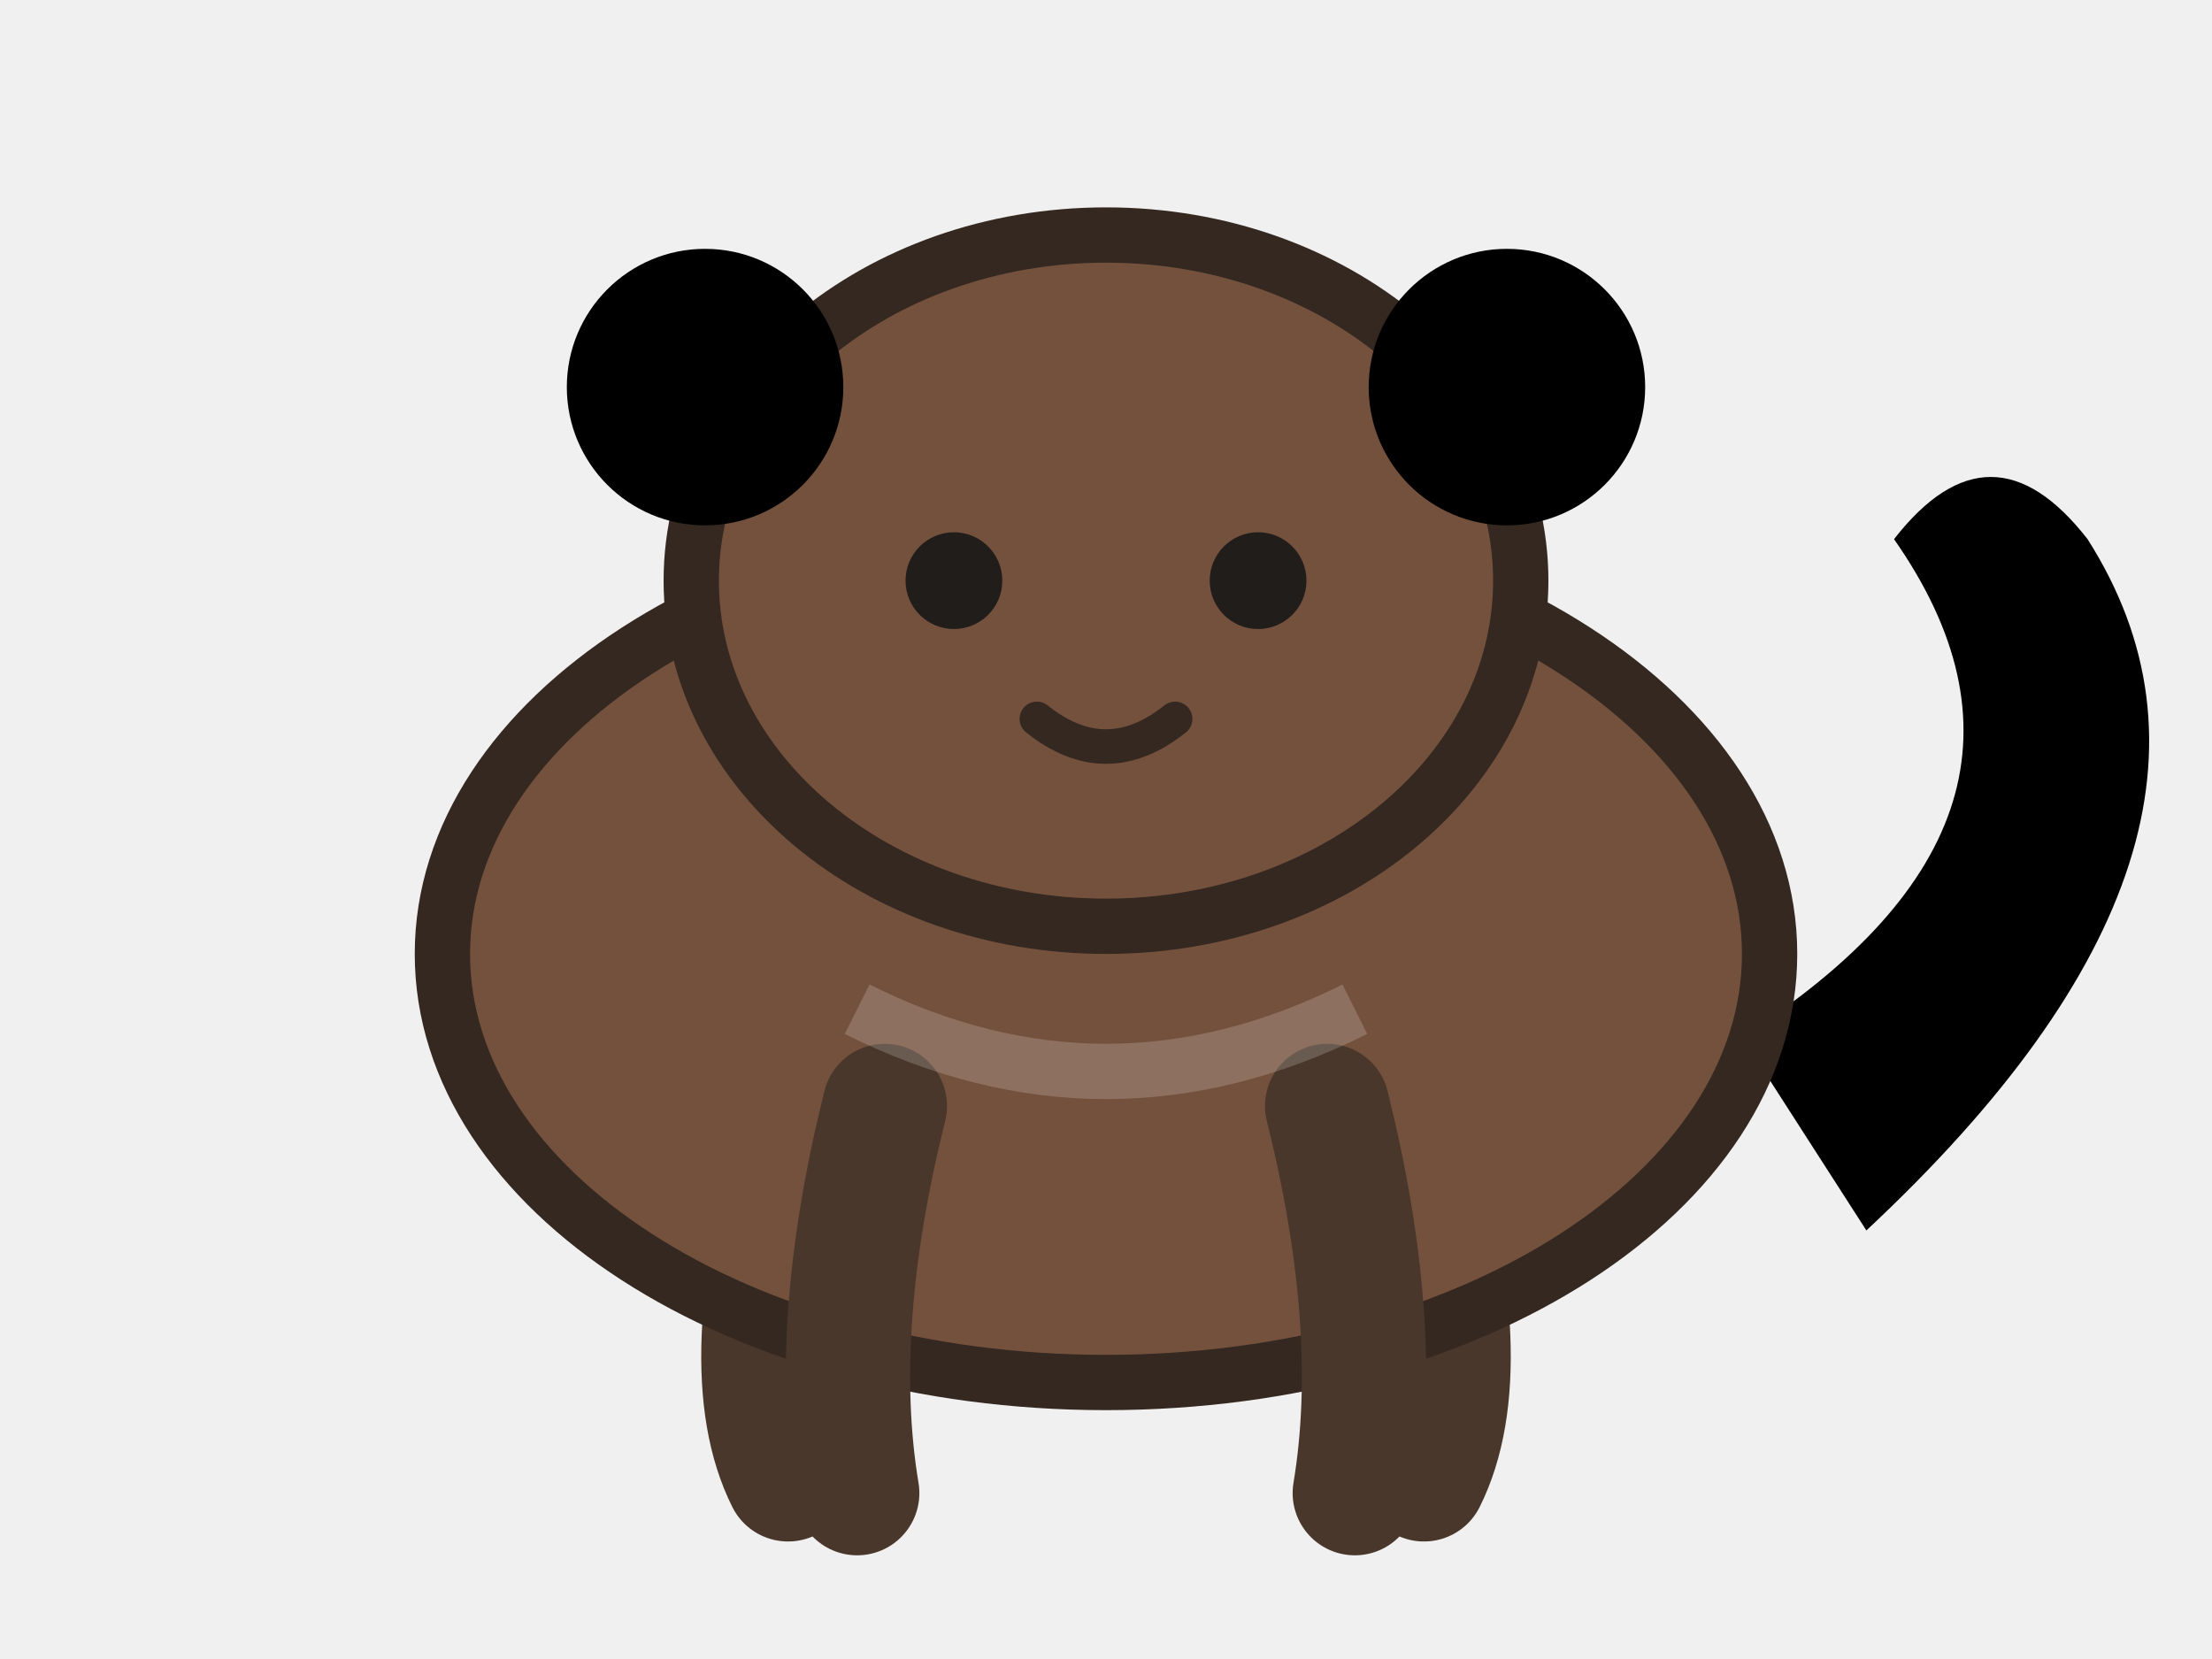
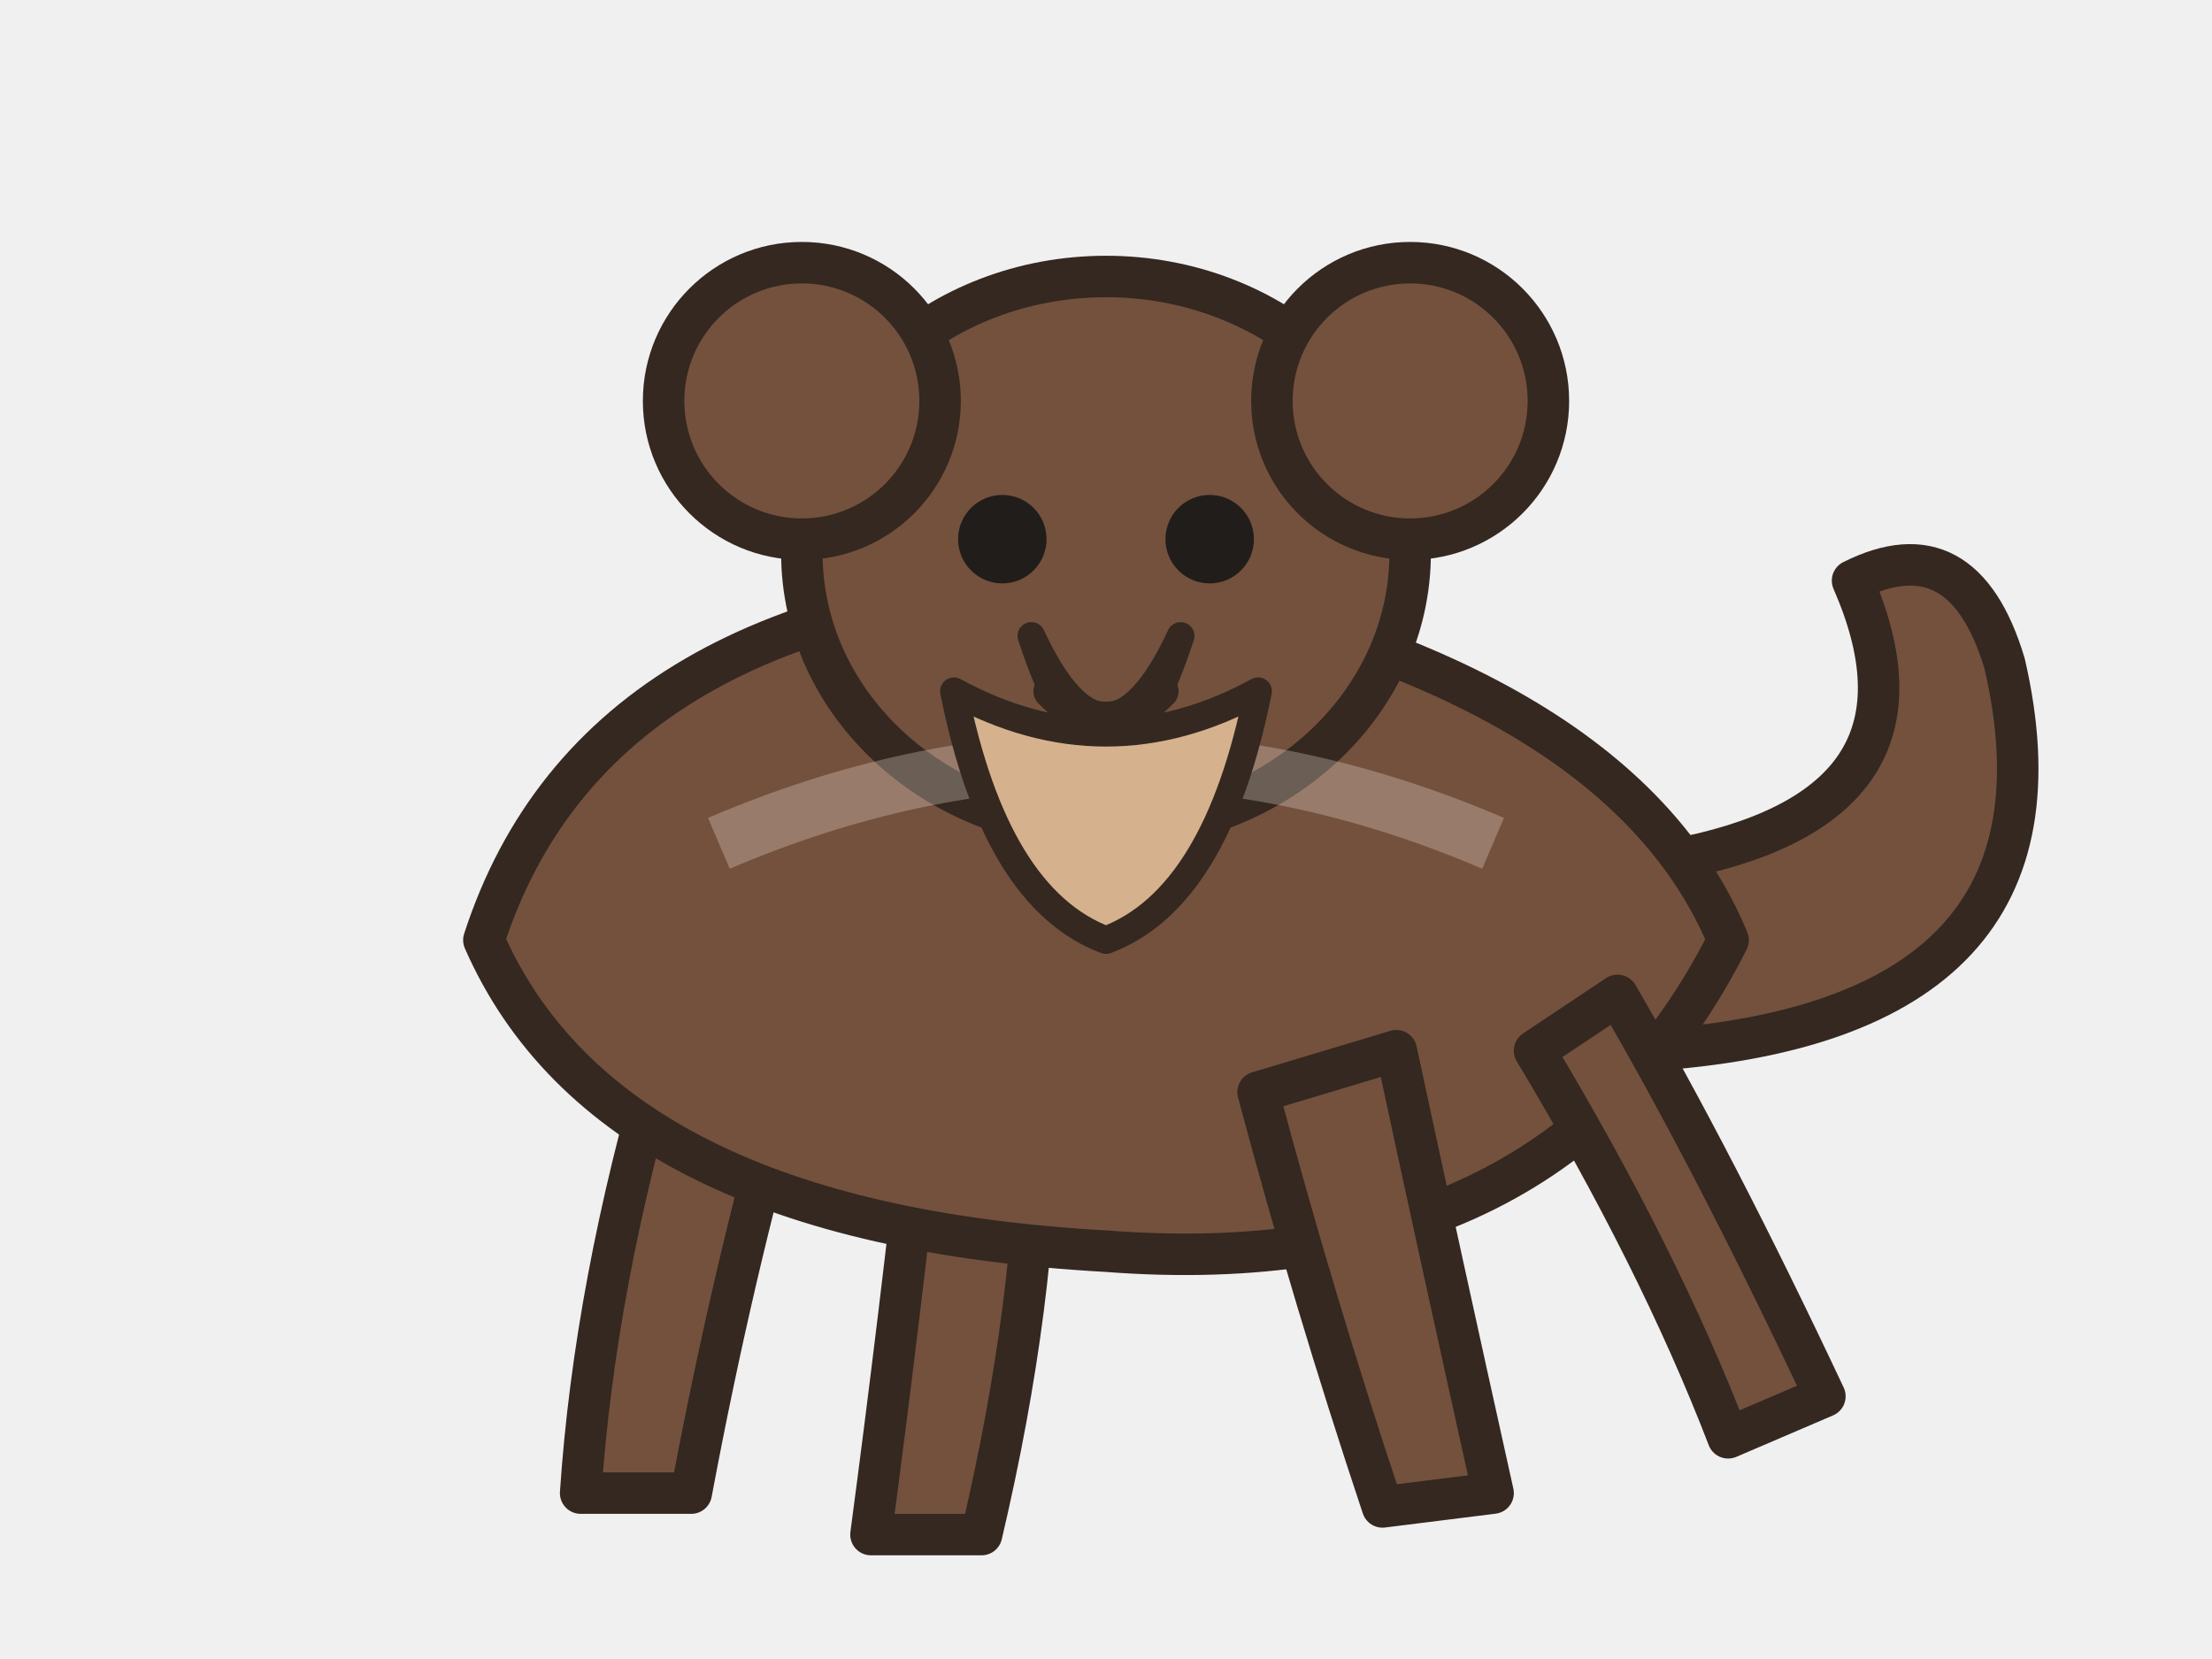
<svg xmlns="http://www.w3.org/2000/svg" viewBox="0 0 160 120" role="img" aria-label="monkey pet master artwork">
  <g id="pet-root">
    <g id="tail">
-       <path d="M135 89 Q165 61 151 39 Q144 30 137 39 Q151 59 126 75" />
+       <path d="M119 76 Q151 74 145 48 Q142 38 134 42 Q141 58 122 62 Q112 65 116 73 Z" fill="#74513d" stroke="#342820" stroke-width="3" stroke-linejoin="round" />
    </g>
    <g id="hind-legs">
-       <path d="M58 82 Q53 99 57 107" fill="none" stroke="#49372b" stroke-width="9" stroke-linecap="round" />
-       <path d="M102 82 Q107 99 103 107" fill="none" stroke="#49372b" stroke-width="9" stroke-linecap="round" />
+       <path d="M48 76 Q43 93 42 108 L50 108 Q53 92 57 78 Z" fill="#74513d" stroke="#342820" stroke-width="3" stroke-linejoin="round" />
+       <path d="M67 78 Q65 96 63 111 L71 111 Q75 94 75 80 Z" fill="#74513d" stroke="#342820" stroke-width="3" stroke-linejoin="round" />
    </g>
    <g id="body">
-       <ellipse cx="80" cy="69" rx="48" ry="31" fill="#74513d" stroke="#342820" stroke-width="4" />
+       <path d="M 35 68 Q 43.1 43.0 80 41.8 Q 116.9 48.5 125 68 Q 112.4 93.0 80 90.5 Q 44.0 88.5 35 68 Z" fill="#74513d" stroke="#342820" stroke-width="3" stroke-linejoin="round" />
    </g>
    <g id="front-legs">
-       <path d="M64 80 Q60 96 62 108" fill="none" stroke="#49372b" stroke-width="9" stroke-linecap="round" />
-       <path d="M96 80 Q100 96 98 108" fill="none" stroke="#49372b" stroke-width="9" stroke-linecap="round" />
+       <path d="M91 79 Q95 94 100 109 L108 108 Q104 90 101 76 Z" fill="#74513d" stroke="#342820" stroke-width="3" stroke-linejoin="round" />
+       <path d="M111 76 Q120 91 125 104 L132 101 Q124 84 117 72 Z" fill="#74513d" stroke="#342820" stroke-width="3" stroke-linejoin="round" />
    </g>
    <g id="neck">
-       <path d="M60 54 Q62 33 80 29 Q98 33 100 54" fill="#74513d" stroke="#342820" stroke-width="4" />
+       <path d="M 65.7 55 Q 67.9 35.0 80 35.0 Q 92.1 35.0 94.3 55 Z" fill="#74513d" stroke="#342820" stroke-width="3" stroke-linejoin="round" />
    </g>
    <g id="head">
-       <ellipse cx="80" cy="42" rx="30" ry="25" fill="#74513d" stroke="#342820" stroke-width="4" />
-       <circle cx="51" cy="28" r="10" />
-       <circle cx="109" cy="28" r="10" />
+       <ellipse cx="80" cy="40" rx="22" ry="20" fill="#74513d" stroke="#342820" stroke-width="3" />
+       <circle cx="58" cy="29" r="10" fill="#74513d" stroke="#342820" stroke-width="3" />
+       <circle cx="102" cy="29" r="10" fill="#74513d" stroke="#342820" stroke-width="3" />
+       <path d="M 74.6 46 Q80 57.6 85.4 46 Q80 62.4 74.6 46 Z" fill="#d7b89a" stroke="#342820" stroke-width="2" stroke-linejoin="round" />
    </g>
    <g id="face">
-       <circle cx="69" cy="42" r="3.5" fill="#211d1b" />
-       <circle cx="91" cy="42" r="3.5" fill="#211d1b" />
-       <path d="M75 52 Q80 56 85 52" fill="none" stroke="#342820" stroke-width="2.5" stroke-linecap="round" />
+       <circle cx="72.5" cy="39" r="3.2" fill="#211d1b" />
+       <circle cx="87.5" cy="39" r="3.2" fill="#211d1b" />
+       <path d="M76 50 Q80 54 84 50" fill="none" stroke="#342820" stroke-width="2.5" stroke-linecap="round" />
    </g>
    <g id="species-surface">
-    
-   </g>
+       <path d="M52 61 Q80 49 108 61" fill="none" stroke="#f4eadf" stroke-width="4" opacity=".28" />
+     </g>
    <g id="markings">
-       <path d="M62 73 Q80 82 98 73" fill="none" stroke="#ffffff" stroke-opacity=".18" stroke-width="4" />
+       <path d="M69 50 Q80 56 91 50 Q88 65 80 68 Q72 65 69 50 Z" fill="#d5b18d" stroke="#342820" stroke-width="2" stroke-linejoin="round" />
    </g>
  </g>
</svg>
